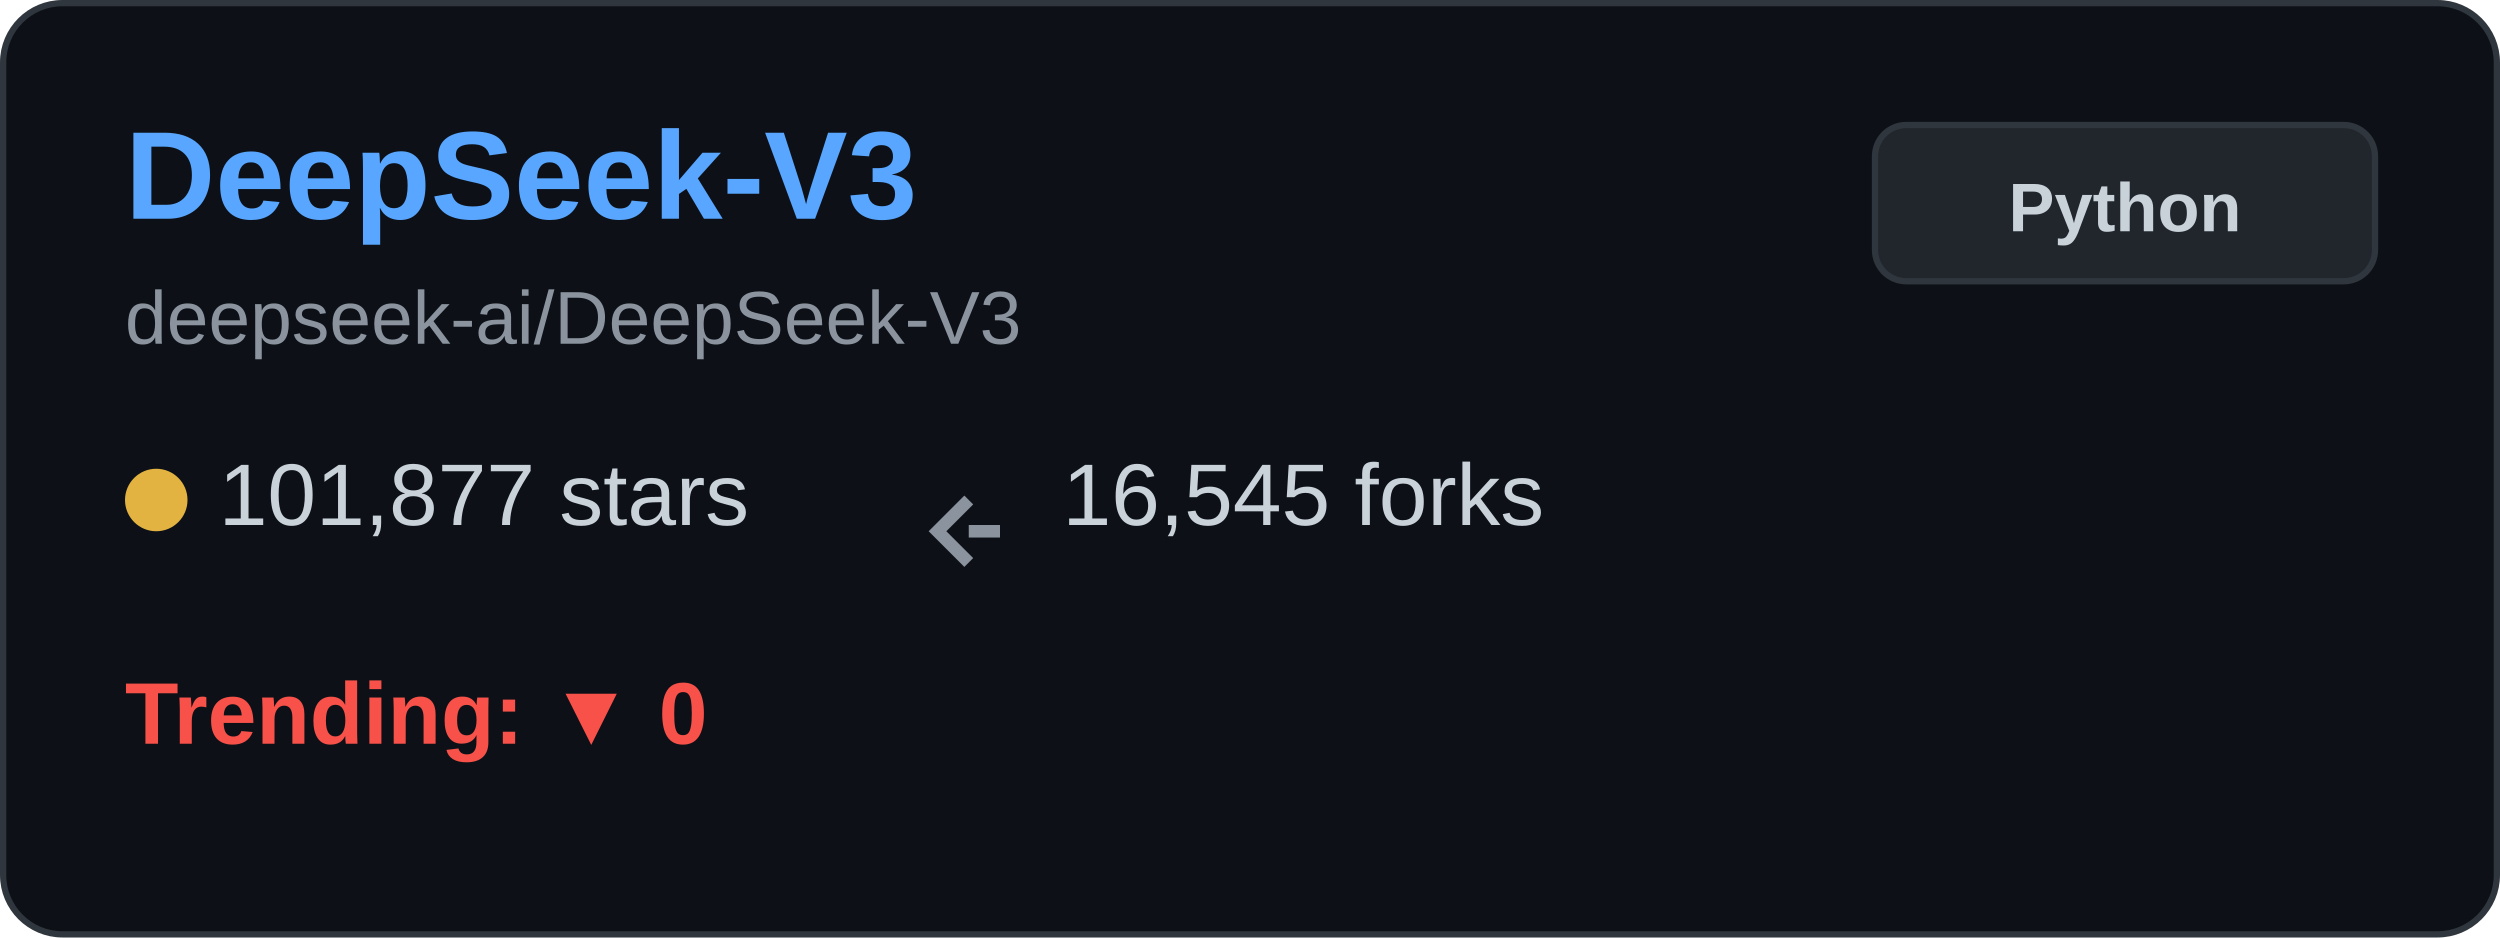
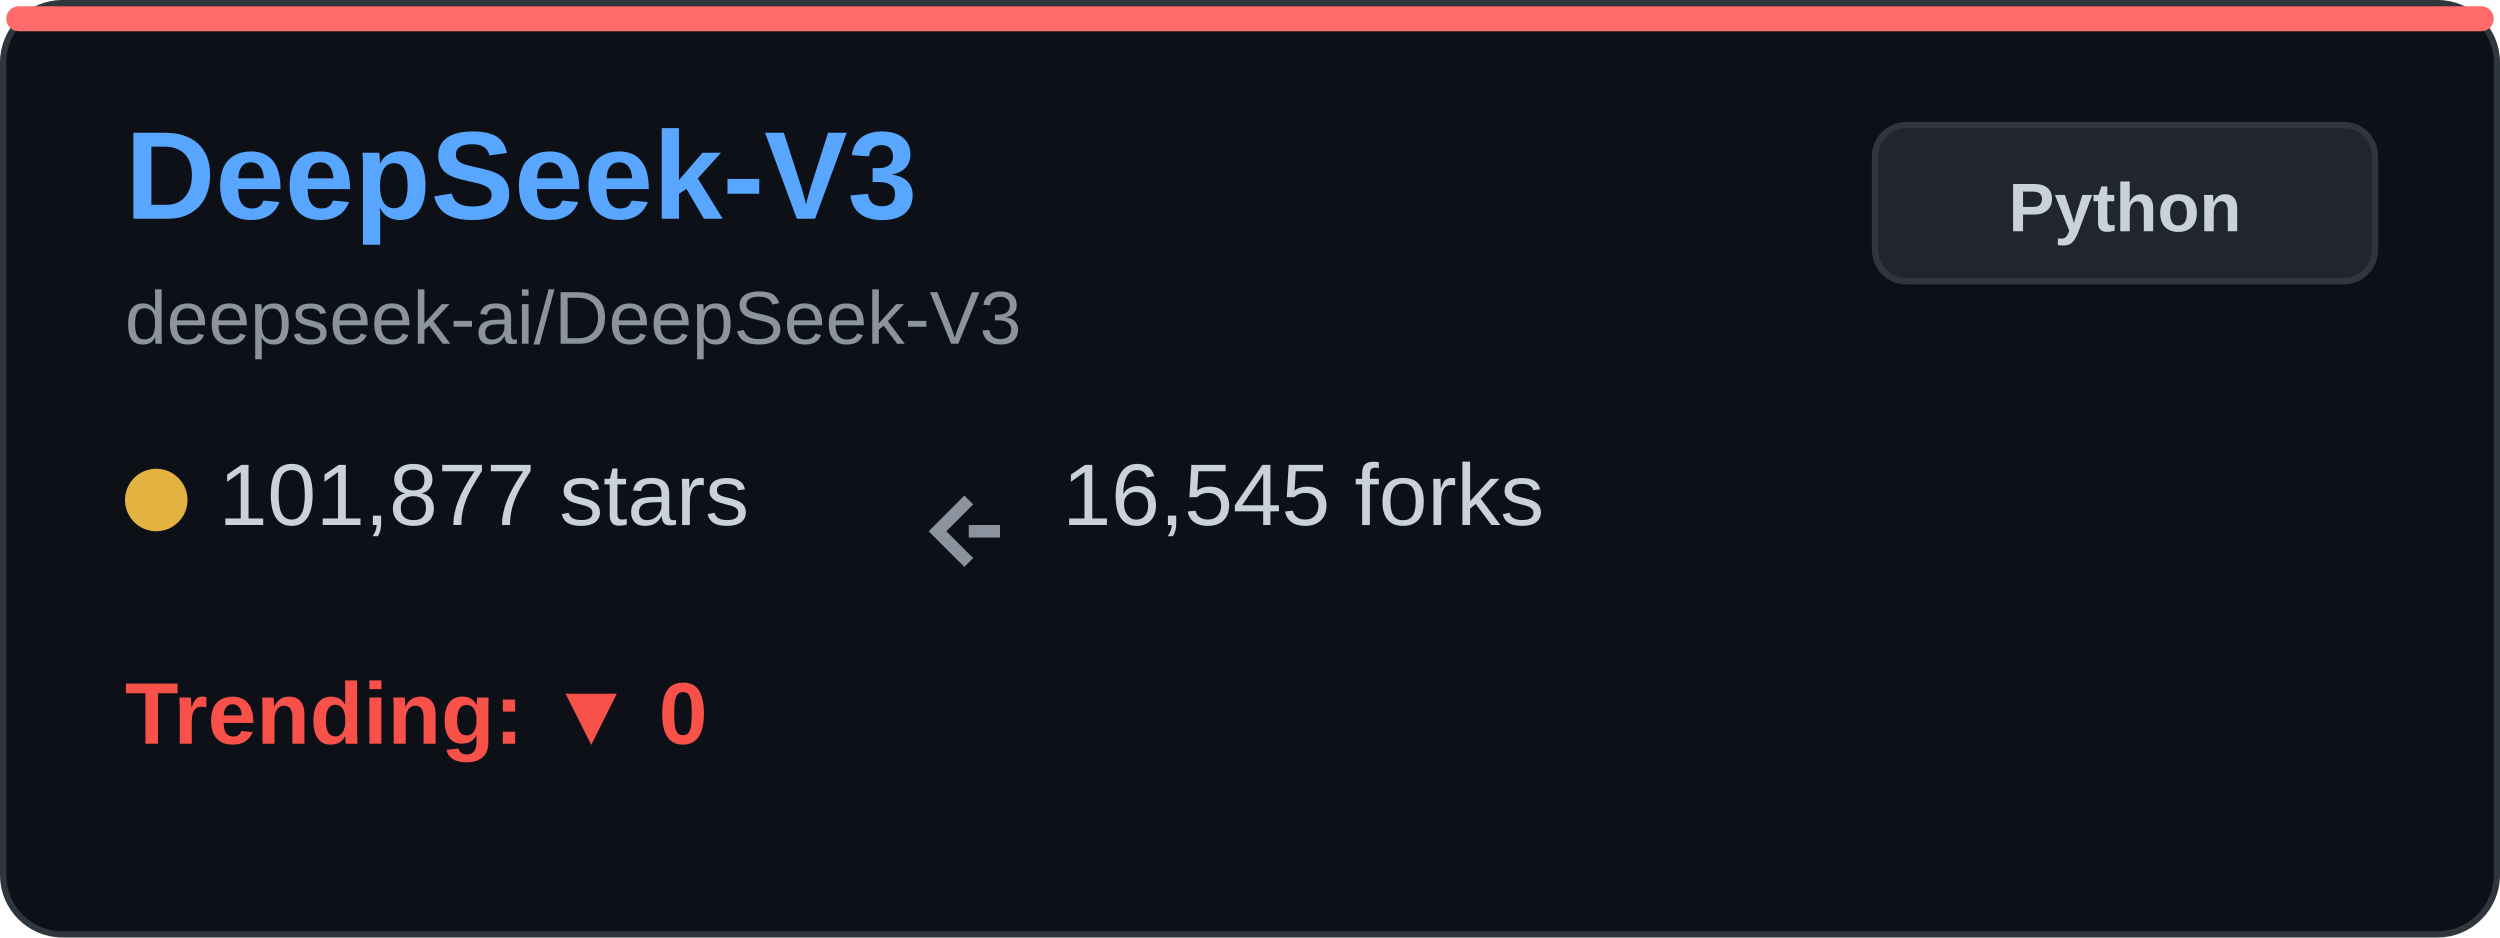
<svg xmlns="http://www.w3.org/2000/svg" width="400" height="150" viewBox="0 0 400 150" fill="none">
  <rect x="0.5" y="0.5" width="399" height="149" rx="9.5" fill="#0d1117" stroke="#30363d" />
+   <rect x="1" y="1" width="398" height="4" rx="2" fill="#ff6b6b" />
  <text x="20" y="35" font-family="Arial, sans-serif" font-size="20" font-weight="bold" fill="#58a6ff">DeepSeek-V3</text>
  <text x="20" y="55" font-family="Arial, sans-serif" font-size="12" fill="#8b949e">deepseek-ai/DeepSeek-V3</text>
  <g transform="translate(20, 80)">
    <circle cx="5" cy="0" r="5" fill="#e3b341" />
    <text x="15" y="4" font-family="Arial, sans-serif" font-size="14" fill="#c9d1d9">101,877 stars</text>
  </g>
  <g transform="translate(150, 80)">
    <path d="M5 0 L0 5 L5 10 M5 5 L10 5" stroke="#8b949e" stroke-width="2" fill="none" />
    <text x="20" y="4" font-family="Arial, sans-serif" font-size="14" fill="#c9d1d9">16,545 forks</text>
  </g>
  <g transform="translate(20, 115)">
    <text x="0" y="4" font-family="Arial, sans-serif" font-size="14" font-weight="bold" fill="#f85149">Trending: ▼ 0</text>
  </g>
  <rect x="300" y="20" width="80" height="25" rx="5" fill="#21262d" stroke="#30363d" />
  <text x="340" y="37" font-family="Arial, sans-serif" font-size="11" font-weight="bold" fill="#c9d1d9" text-anchor="middle">Python</text>
</svg>
